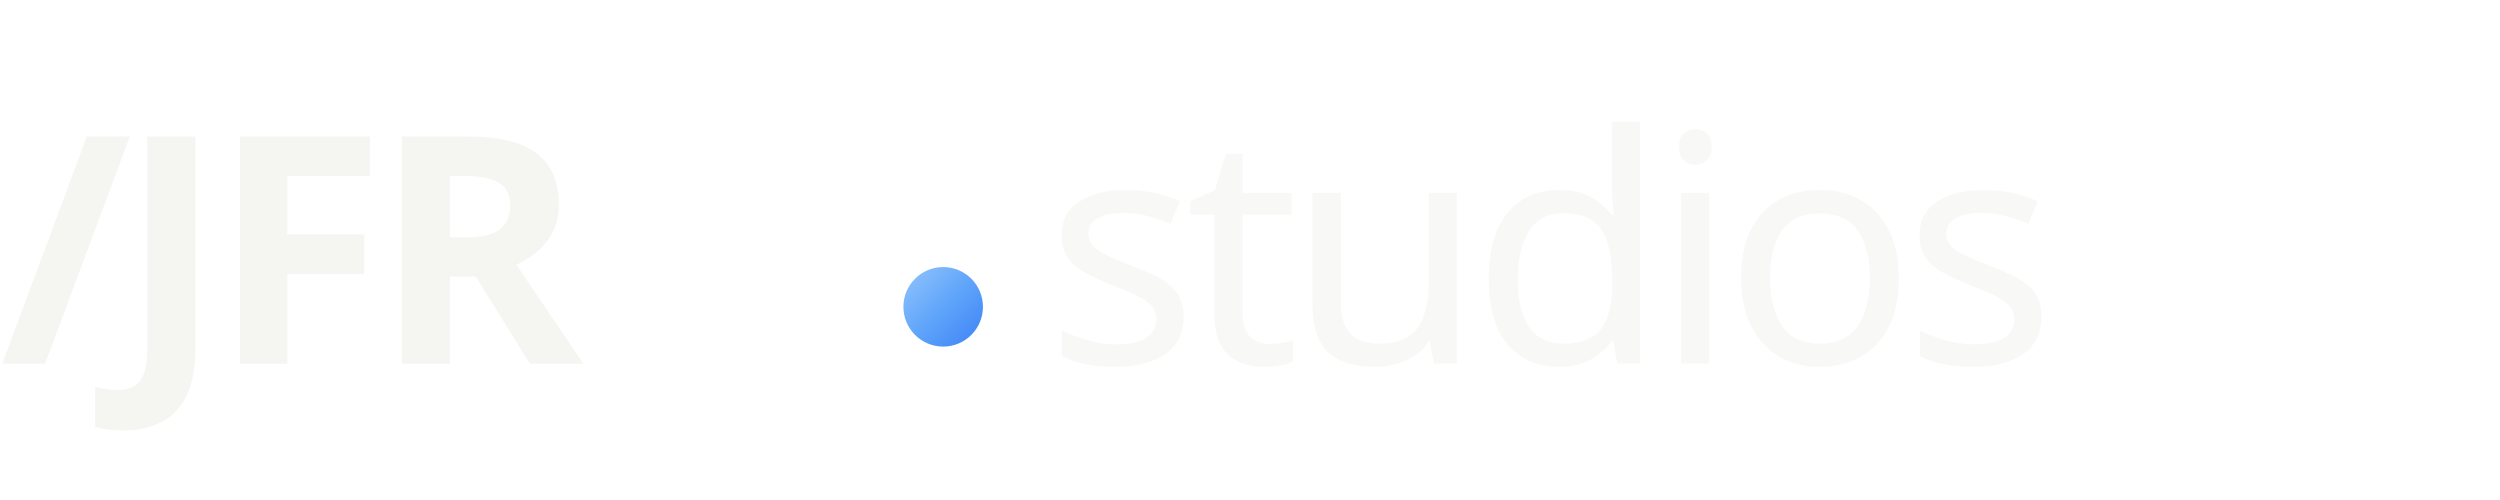
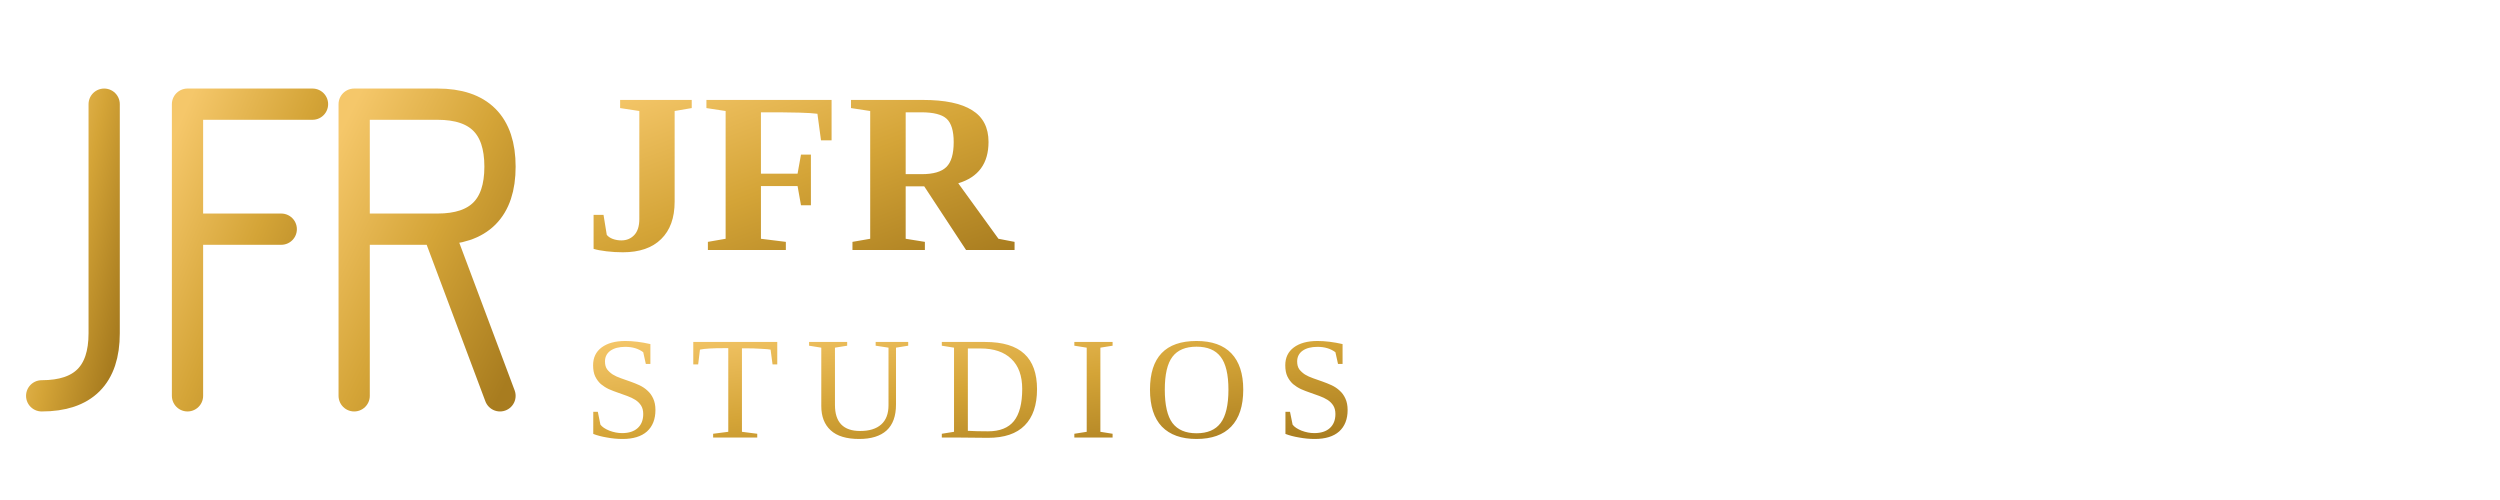
- <svg xmlns="http://www.w3.org/2000/svg" viewBox="0 0 220 44" fill="none">
+ <svg xmlns="http://www.w3.org/2000/svg" viewBox="0 0 240 48" fill="none">
  <defs>
-     <linearGradient id="blueLogo" x1="0%" y1="0%" x2="100%" y2="100%">
-       <stop offset="0%" stop-color="#93C5FD" />
-       <stop offset="50%" stop-color="#60A5FA" />
-       <stop offset="100%" stop-color="#3B82F6" />
+     <linearGradient id="goldGrad" x1="0%" y1="0%" x2="100%" y2="100%">
+       <stop offset="0%" stop-color="#F5C76A" />
+       <stop offset="50%" stop-color="#D4A437" />
+       <stop offset="100%" stop-color="#A87C1F" />
    </linearGradient>
  </defs>
-   <text x="0" y="32" font-family="system-ui, sans-serif" font-size="28" font-weight="800" letter-spacing="-0.04em" fill="#F5F5F2">/JFR</text>
-   <circle cx="83" cy="27" r="3.5" fill="url(#blueLogo)" />
-   <text x="92" y="32" font-family="system-ui, sans-serif" font-size="28" font-weight="500" letter-spacing="-0.04em" fill="rgba(245,245,242,0.7)">studios</text>
+   <g transform="translate(2, 4)">
+     <path d="M 8 6 L 8 28 Q 8 34 2 34" stroke="url(#goldGrad)" stroke-width="3" stroke-linecap="round" fill="none" />
+     <path d="M 16 6 L 16 34 M 16 6 L 28 6 M 16 18 L 25 18" stroke="url(#goldGrad)" stroke-width="3" stroke-linecap="round" fill="none" />
+     <path d="M 32 34 L 32 6 L 40 6 Q 46 6 46 12 Q 46 18 40 18 L 32 18 M 40 18 L 46 34" stroke="url(#goldGrad)" stroke-width="3" stroke-linecap="round" stroke-linejoin="round" fill="none" />
+   </g>
+   <text x="56" y="24" font-family="Georgia, 'Times New Roman', serif" font-size="22" font-weight="700" letter-spacing="0.02em" fill="url(#goldGrad)">JFR</text>
+   <text x="56" y="42" font-family="Georgia, 'Times New Roman', serif" font-size="14" font-weight="400" letter-spacing="0.18em" fill="url(#goldGrad)" text-transform="uppercase">STUDIOS</text>
</svg>
